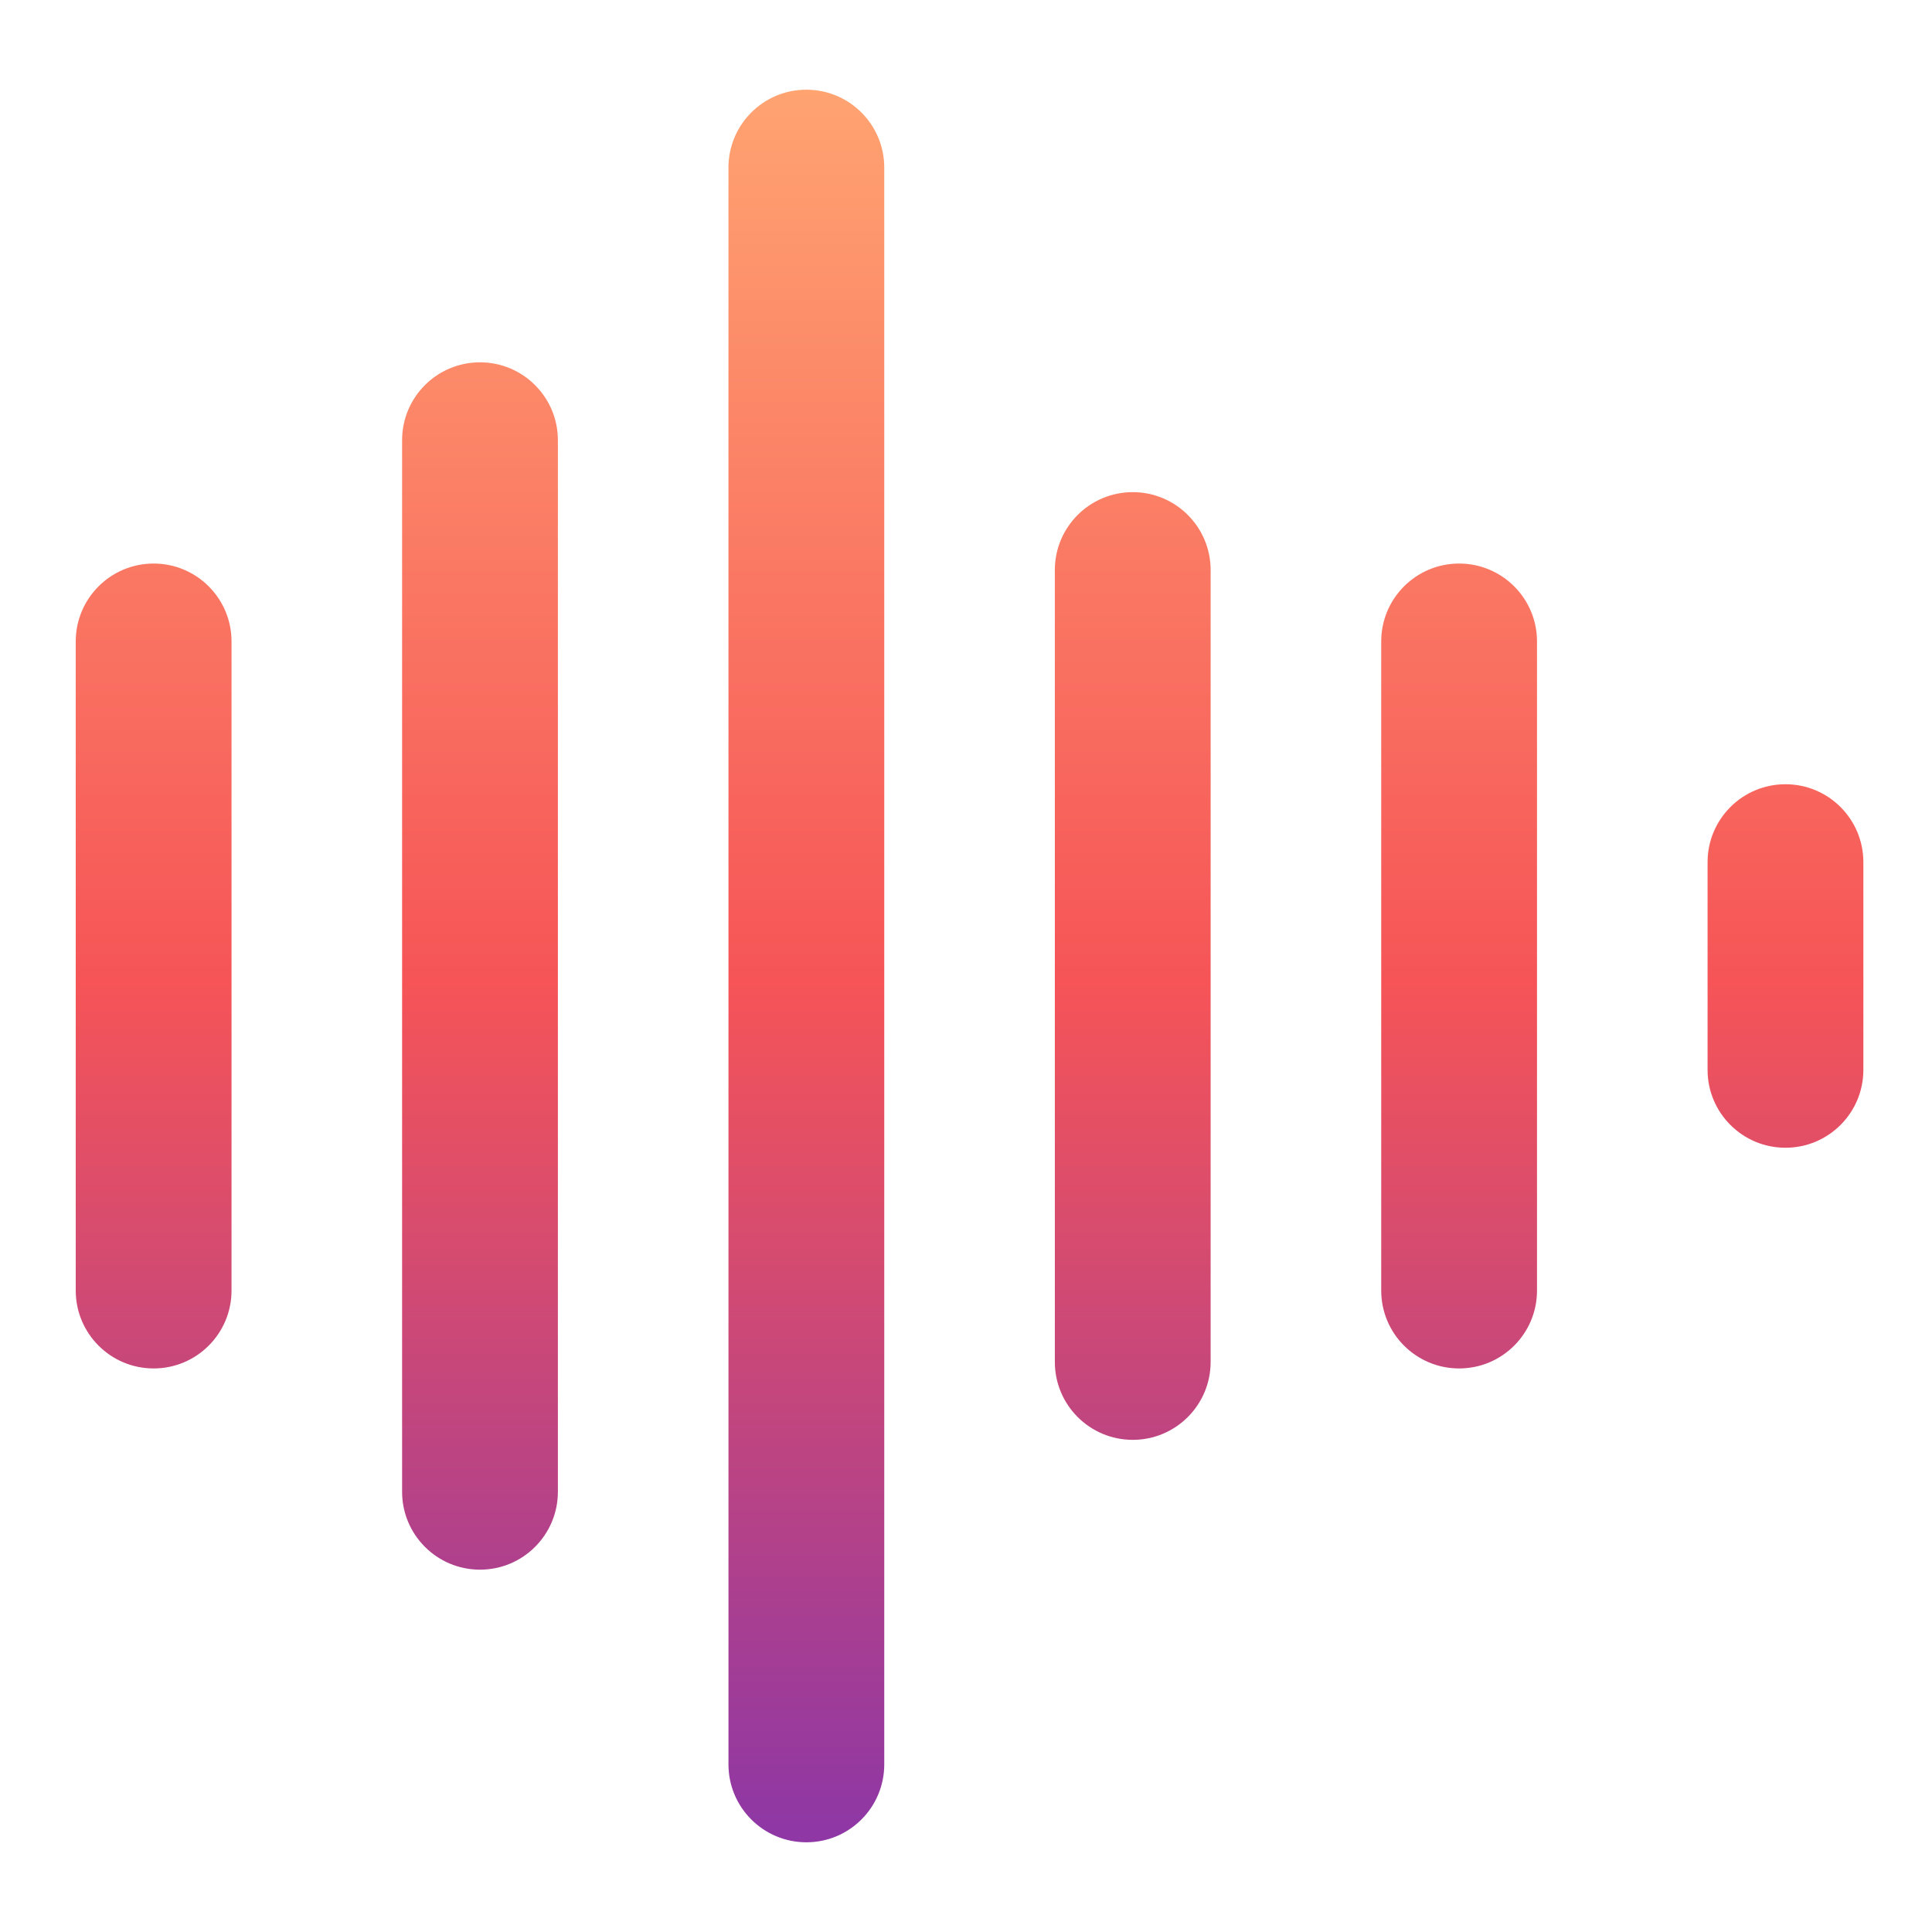
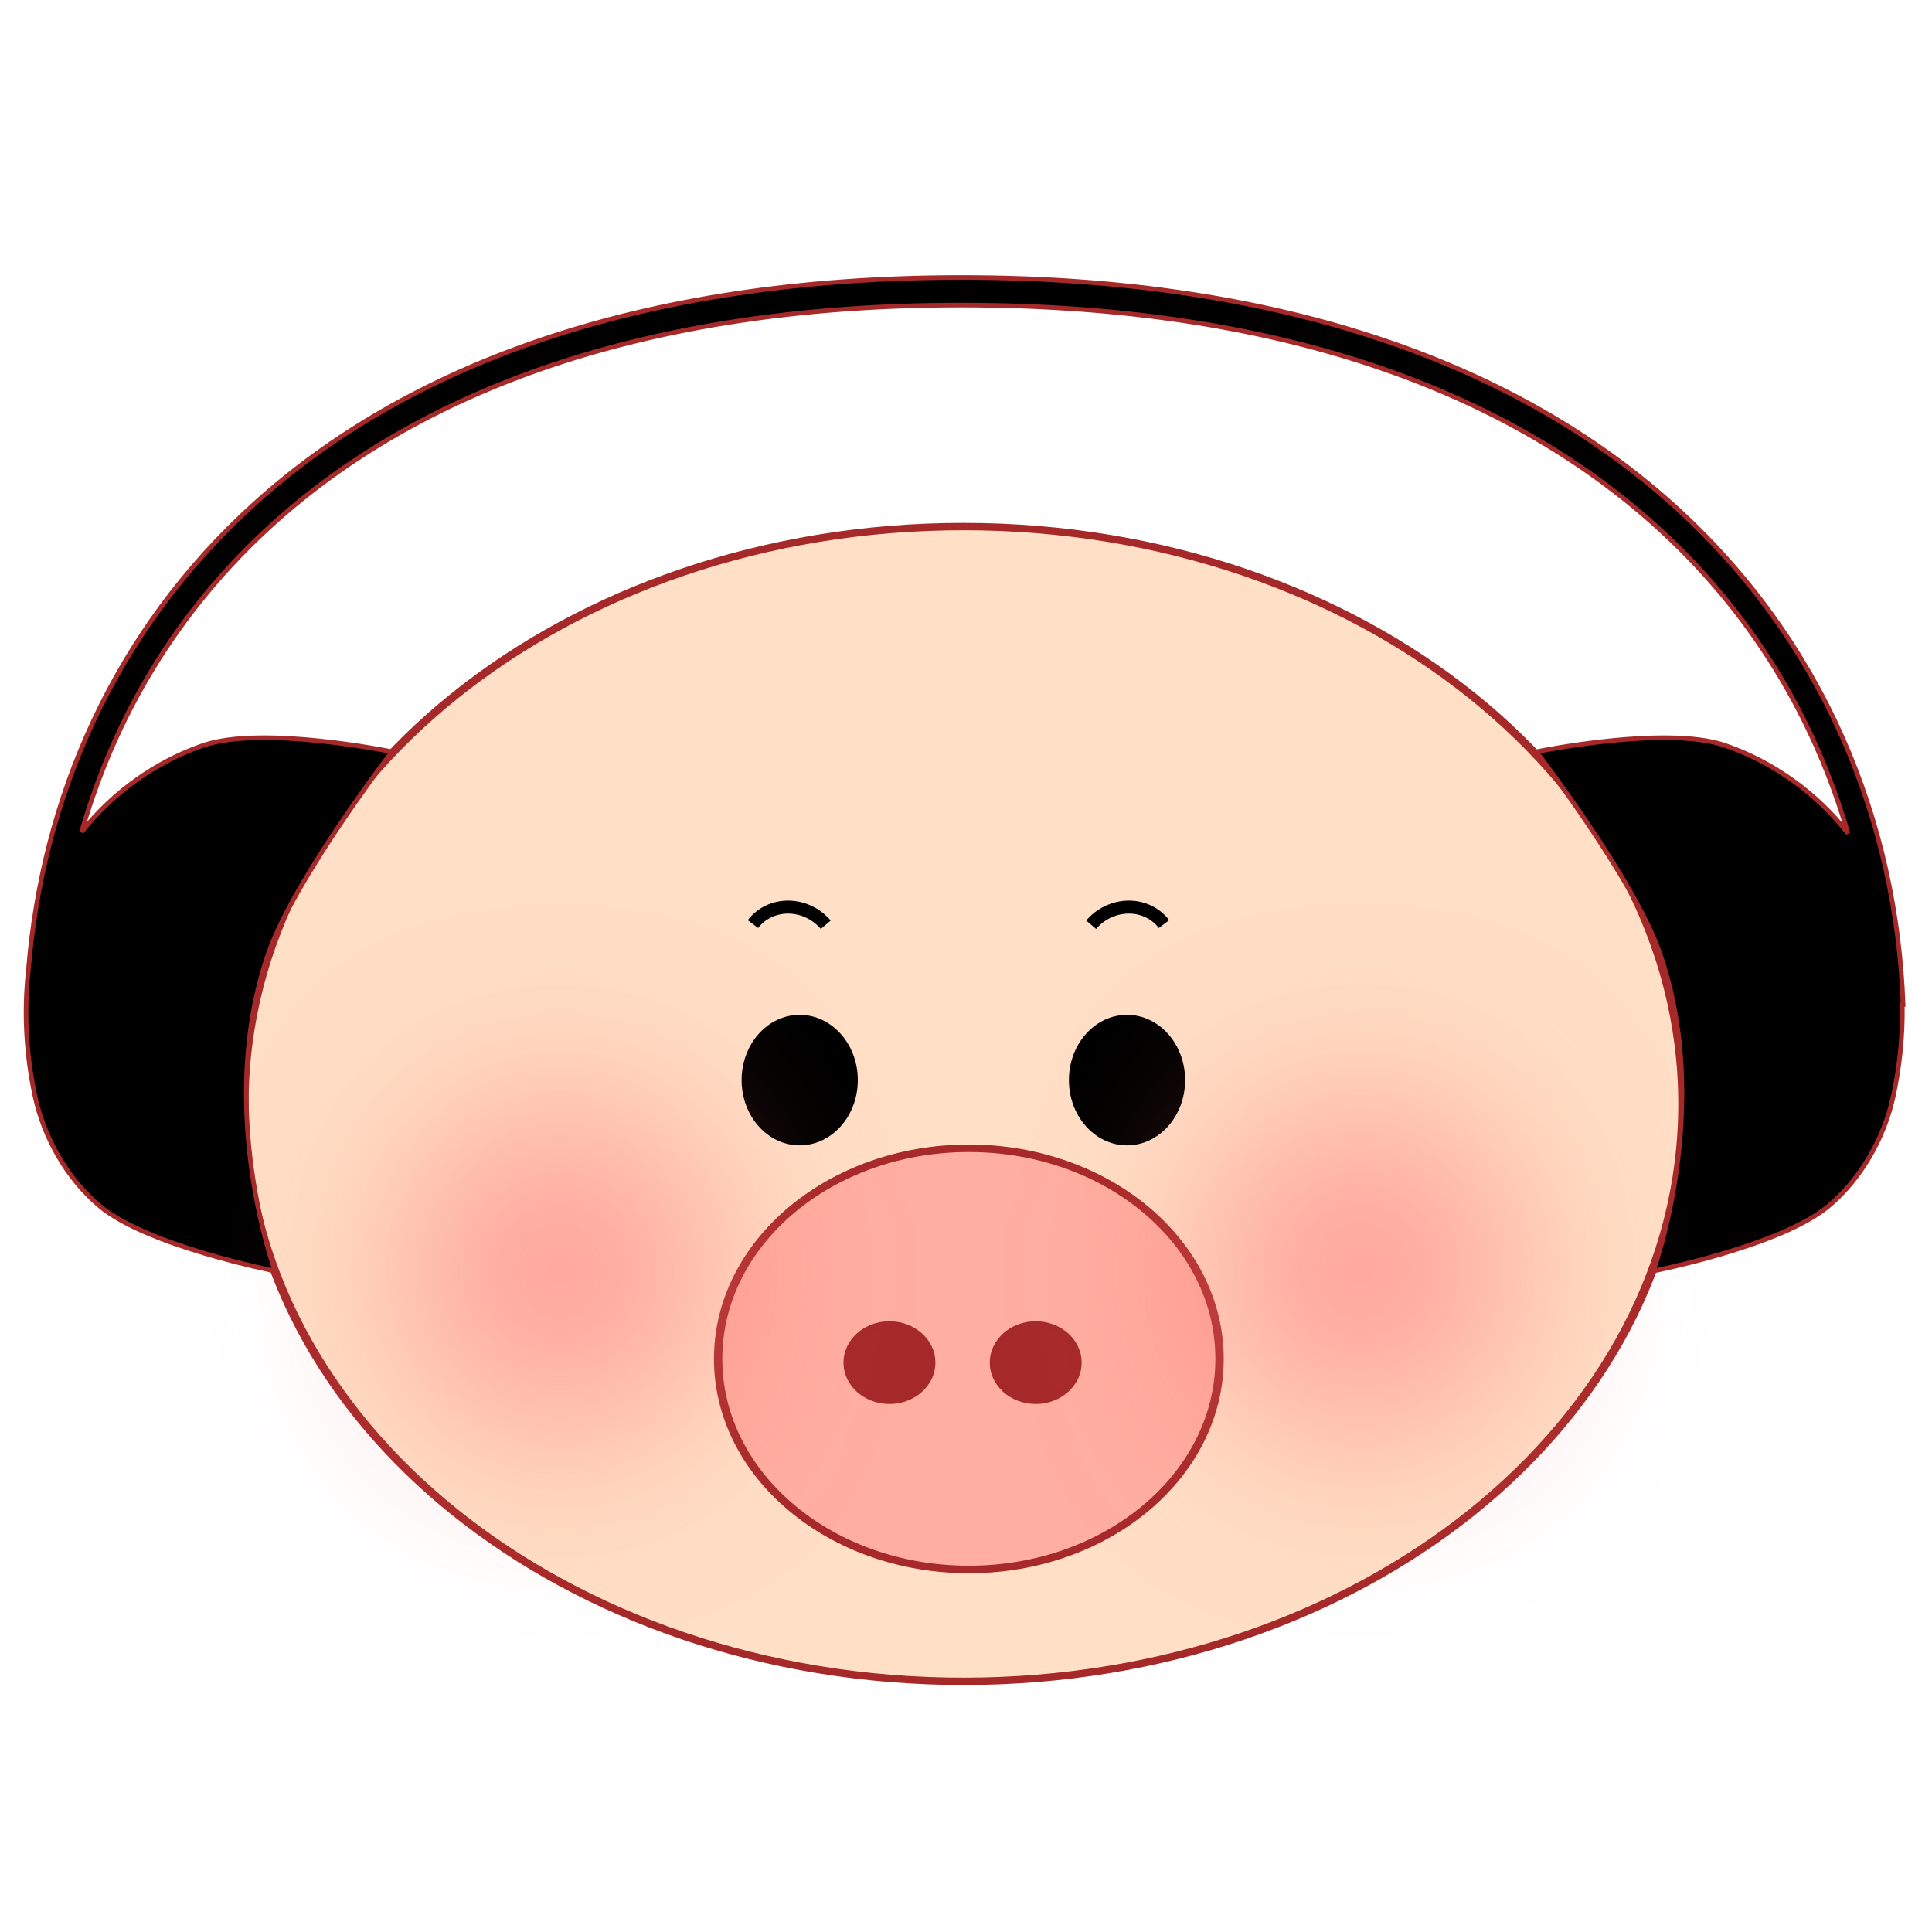
<svg xmlns="http://www.w3.org/2000/svg" xmlns:xlink="http://www.w3.org/1999/xlink" version="1.1" id="svg2" height="148.819" width="148.819">
  <defs id="defs4">
-     <linearGradient id="linearGradient898">
-       <stop style="stop-color:#8e37a5;stop-opacity:1" offset="0" id="stop894" />
-       <stop style="stop-color:#f65457;stop-opacity:1" offset="0.488" id="stop1734" />
-       <stop style="stop-color:#ffa371;stop-opacity:1" offset="1" id="stop896" />
-     </linearGradient>
    <linearGradient id="linearGradient3926">
      <stop style="stop-color:#ffc7c7;stop-opacity:1" offset="0" id="stop3928" />
      <stop id="stop3930" offset="1" style="stop-color:#ff3f3f;stop-opacity:0.498;" />
    </linearGradient>
    <linearGradient id="linearGradient3920">
      <stop style="stop-color:#ffc6c6;stop-opacity:1" offset="0" id="stop3922" />
      <stop id="stop3924" offset="1" style="stop-color:#ff3f3f;stop-opacity:0.498;" />
    </linearGradient>
    <linearGradient id="linearGradient3816">
      <stop id="stop3818" offset="0" style="stop-color:#ff9696;stop-opacity:1" />
      <stop style="stop-color:#ff3f3f;stop-opacity:0.498;" offset="1" id="stop3820" />
    </linearGradient>
    <linearGradient id="linearGradient3687">
      <stop style="stop-color:#ff3f3f;stop-opacity:1;" offset="0" id="stop3689" />
      <stop id="stop3695" offset="0.633" style="stop-color:#ff3f3f;stop-opacity:0.498;" />
      <stop style="stop-color:#ff3f3f;stop-opacity:0;" offset="1" id="stop3691" />
    </linearGradient>
    <linearGradient id="linearGradient3665">
      <stop style="stop-color:#c0a8a8;stop-opacity:1" offset="0" id="stop3667" />
      <stop id="stop3675" offset="0.212" style="stop-color:#e44444;stop-opacity:0.749;" />
      <stop id="stop3673" offset="0.515" style="stop-color:#e44444;stop-opacity:0.498;" />
      <stop style="stop-color:#e44444;stop-opacity:0;" offset="1" id="stop3669" />
    </linearGradient>
    <radialGradient xlink:href="#linearGradient3687-2" id="radialGradient3693-8" cx="139.83" cy="462.635" fx="139.83" fy="462.635" r="14.496" gradientTransform="matrix(1,0,0,0.8780487,0,56.41897)" gradientUnits="userSpaceOnUse" />
    <linearGradient id="linearGradient3687-2">
      <stop style="stop-color:#ff3f3f;stop-opacity:1;" offset="0" id="stop3689-7" />
      <stop id="stop3695-7" offset="0.633" style="stop-color:#ff3f3f;stop-opacity:0.498;" />
      <stop style="stop-color:#ff3f3f;stop-opacity:0;" offset="1" id="stop3691-1" />
    </linearGradient>
    <radialGradient r="9.181" fy="462.635" fx="139.83" cy="462.635" cx="139.83" gradientTransform="matrix(-1.41295,-0.6322035,0.6973141,-1.276698,14.80167,1141.682)" gradientUnits="userSpaceOnUse" id="radialGradient3785-4" xlink:href="#linearGradient3816-9" />
    <linearGradient id="linearGradient3816-9">
      <stop id="stop3818-4" offset="0" style="stop-color:#ff9696;stop-opacity:1" />
      <stop style="stop-color:#ff3f3f;stop-opacity:0.498;" offset="1" id="stop3820-6" />
    </linearGradient>
+     <filter color-interpolation-filters="sRGB" id="filter3761-2-0" x="-0.696" width="2.391" y="-0.792" height="2.584">
+       <feGaussianBlur stdDeviation="8.402" id="feGaussianBlur3763-6-3" />
+     </filter>
    <radialGradient xlink:href="#linearGradient3920" id="radialGradient3741" gradientUnits="userSpaceOnUse" gradientTransform="matrix(-1.41295,-0.6322035,0.6973141,-1.276698,14.80167,1141.682)" cx="139.83" cy="462.635" fx="139.83" fy="462.635" r="9.181" />
    <radialGradient xlink:href="#linearGradient3926" id="radialGradient3743" gradientUnits="userSpaceOnUse" gradientTransform="matrix(-1.41295,-0.6322035,0.6973141,-1.276698,14.80167,1141.682)" cx="139.83" cy="462.635" fx="139.83" fy="462.635" r="9.181" />
    <radialGradient xlink:href="#linearGradient3920" id="radialGradient2914" gradientUnits="userSpaceOnUse" gradientTransform="matrix(-1.41295,-0.6322035,0.6973141,-1.276698,14.80167,1141.682)" cx="139.83" cy="462.635" fx="139.83" fy="462.635" r="9.181" />
    <radialGradient xlink:href="#linearGradient3926" id="radialGradient2916" gradientUnits="userSpaceOnUse" gradientTransform="matrix(-1.41295,-0.6322035,0.6973141,-1.276698,14.80167,1141.682)" cx="139.83" cy="462.635" fx="139.83" fy="462.635" r="9.181" />
    <radialGradient xlink:href="#linearGradient3926-8" id="radialGradient2916-8" gradientUnits="userSpaceOnUse" gradientTransform="matrix(-1.41295,-0.6322035,0.6973141,-1.276698,14.80167,1141.682)" cx="139.83" cy="462.635" fx="139.83" fy="462.635" r="9.181" />
    <linearGradient id="linearGradient3926-8">
      <stop style="stop-color:#ffc7c7;stop-opacity:1" offset="0" id="stop3928-5" />
      <stop id="stop3930-0" offset="1" style="stop-color:#ff3f3f;stop-opacity:0.498;" />
    </linearGradient>
    <radialGradient r="9.181" fy="462.635" fx="139.83" cy="462.635" cx="139.83" gradientTransform="matrix(-1.41295,-0.6322035,0.6973141,-1.276698,14.80167,1141.682)" gradientUnits="userSpaceOnUse" id="radialGradient2956" xlink:href="#linearGradient3926-8" />
    <radialGradient xlink:href="#linearGradient3926-0" id="radialGradient2916-3" gradientUnits="userSpaceOnUse" gradientTransform="matrix(-1.41295,-0.6322035,0.6973141,-1.276698,14.80167,1141.682)" cx="139.83" cy="462.635" fx="139.83" fy="462.635" r="9.181" />
    <linearGradient id="linearGradient3926-0">
      <stop style="stop-color:#ffc7c7;stop-opacity:1" offset="0" id="stop3928-4" />
      <stop id="stop3930-4" offset="1" style="stop-color:#ff3f3f;stop-opacity:0.498;" />
    </linearGradient>
+     <filter color-interpolation-filters="sRGB" id="filter3761-2-0-4" x="-0.696" width="2.391" y="-0.792" height="2.584">
+       <feGaussianBlur stdDeviation="8.402" id="feGaussianBlur3763-6-3-4" />
+     </filter>
    <radialGradient r="9.181" fy="462.635" fx="139.83" cy="462.635" cx="139.83" gradientTransform="matrix(-1.41295,-0.6322035,0.6973141,-1.276698,14.80167,1141.682)" gradientUnits="userSpaceOnUse" id="radialGradient3000" xlink:href="#linearGradient3926-0" />
+     <radialGradient xlink:href="#linearGradient3926" id="radialGradient3041" gradientUnits="userSpaceOnUse" gradientTransform="matrix(-1.41295,-0.6322035,0.6973141,-1.276698,14.80167,1141.682)" cx="139.83" cy="462.635" fx="139.83" fy="462.635" r="9.181" />
    <radialGradient xlink:href="#linearGradient3926-0" id="radialGradient3043" gradientUnits="userSpaceOnUse" gradientTransform="matrix(-1.41295,-0.6322035,0.6973141,-1.276698,14.80167,1141.682)" cx="139.83" cy="462.635" fx="139.83" fy="462.635" r="9.181" />
-     <linearGradient xlink:href="#linearGradient898" id="linearGradient900" x1="143.532" y1="141.231" x2="143.532" y2="6.951" gradientUnits="userSpaceOnUse" />
+     <radialGradient xlink:href="#linearGradient3926-0" id="radialGradient5295" gradientUnits="userSpaceOnUse" gradientTransform="matrix(-1.41295,-0.6322035,0.6973141,-1.276698,14.80167,1141.682)" cx="139.83" cy="462.635" fx="139.83" fy="462.635" r="9.181" spreadMethod="pad" />
  </defs>
-   <g id="layer1" style="display:inline">
-     <g id="g5121" style="fill:url(#linearGradient900);fill-opacity:1;stroke:none;stroke-opacity:1">
-       <rect style="fill:url(#linearGradient900);fill-opacity:1;fill-rule:evenodd;stroke-width:10;paint-order:stroke markers fill;stroke:none;stroke-opacity:1" id="rect1020" width="12" height="62" x="5.834" y="43.409" ry="6" />
-       <rect style="fill:url(#linearGradient900);fill-opacity:1;fill-rule:evenodd;stroke-width:10;paint-order:stroke markers fill;stroke:none;stroke-opacity:1" id="rect1020-3" width="12" height="93" x="30.973" y="27.909" ry="6" />
-       <rect style="fill:url(#linearGradient900);fill-opacity:1;fill-rule:evenodd;stroke-width:10;paint-order:stroke markers fill;stroke:none;stroke-opacity:1" id="rect1020-3-6" width="12" height="135" x="56.113" y="6.909" ry="6" />
-       <rect style="fill:url(#linearGradient900);fill-opacity:1;fill-rule:evenodd;stroke-width:10;paint-order:stroke markers fill;stroke:none;stroke-opacity:1" id="rect1020-3-6-7" width="12" height="73" x="81.253" y="37.909" ry="6" />
-       <rect style="fill:url(#linearGradient900);fill-opacity:1;fill-rule:evenodd;stroke-width:10;paint-order:stroke markers fill;stroke:none;stroke-opacity:1" id="rect1020-3-6-7-5" width="12" height="62" x="106.393" y="43.409" ry="6" />
-       <rect style="fill:url(#linearGradient900);fill-opacity:1;fill-rule:evenodd;stroke-width:10;paint-order:stroke markers fill;stroke:none;stroke-opacity:1" id="rect1020-3-6-7-5-3" width="12" height="28" x="131.532" y="60.409" ry="6" />
+   <g id="layer3" style="display:inline" transform="translate(-108.9,-300.951)">
+     <g id="g3739">
+       <path transform="matrix(0.6756246,0,0,0.5665578,72.30875,94.28656)" d="m 246,514.862 a 82,78.5 0 1 1 -164,0 82,78.5 0 1 1 164,0 z" id="path2816" style="fill:#ffdfc6;fill-opacity:1;stroke:#a62929;stroke-opacity:1;display:inline" />
+       <path transform="matrix(0.6437451,0,0,0.5793628,74.73599,91.97785)" d="m 199,541.362 a 30,28 0 1 1 -60,0 30,28 0 1 1 60,0 z" id="path3590" style="fill:#ff7c7c;fill-opacity:0.49;stroke:#a72929;stroke-opacity:1;display:inline" />
+       <path transform="matrix(0.6437451,0,0,0.5793628,75.70161,88.79136)" d="m 163,547.362 a 5,5 0 1 1 -10,0 5,5 0 1 1 10,0 z" id="path3592" style="fill:#a72929;fill-opacity:1;stroke:#a62929;stroke-opacity:1" />
+       <path d="m 163,547.362 a 5,5 0 1 1 -10,0 5,5 0 1 1 10,0 z" id="path3592-1" style="fill:#a72929;fill-opacity:1;stroke:#a62929;stroke-opacity:1" transform="matrix(0.6437451,0,0,0.5793628,86.96715,88.79136)" />
+       <path d="m 140,517.862 a 8,7.5 0 1 1 -16,0 8,7.5 0 1 1 16,0 z" id="path3616-7-4" style="fill:#000000;fill-opacity:1;stroke:#000000;stroke-opacity:1" transform="matrix(-0.5265507,0,0,0.6283207,240.0047,58.76624)" />
+       <path d="m 140,517.862 a 8,7.5 0 1 1 -16,0 8,7.5 0 1 1 16,0 z" id="path3616-7-4-7" style="fill:#000000;fill-opacity:1;stroke:#000000;stroke-opacity:1" transform="matrix(0.5265507,0,0,0.6283207,126.2077,58.76624)" />
+       <path id="path2844" transform="translate(108.9,300.951)" d="M 74.062 21.375 C 48.988 21.375 31.219 28.301 19.594 38.812 C 8.695 48.667 3.245 61.587 2.188 74.719 C 1.82 77.966 2.025 81.305 2.688 84.406 C 3.374 87.621 5.167 90.796 7.688 92.906 C 11.367 95.986 21.188 97.906 21.188 97.906 C 21.188 97.906 16.55 85.29 20.688 73.406 C 22.68 67.683 30.188 57.906 30.188 57.906 C 30.188 57.906 20.27 55.859 15.688 57.406 C 12.081 58.624 8.672 61.045 6.281 64.094 C 8.788 55.345 13.55 47.111 21 40.375 C 32.172 30.273 49.376 23.5 74.062 23.5 C 98.749 23.5 116.109 30.27 127.406 40.375 C 134.967 47.138 139.799 55.405 142.344 64.188 C 139.95 61.093 136.488 58.637 132.844 57.406 C 128.262 55.859 118.344 57.906 118.344 57.906 C 118.344 57.906 125.851 67.683 127.844 73.406 C 131.981 85.29 127.344 97.906 127.344 97.906 C 127.344 97.906 137.164 95.986 140.844 92.906 C 143.364 90.796 145.157 87.621 145.844 84.406 C 146.327 82.143 146.578 79.765 146.531 77.375 L 146.594 77.375 C 146.084 63.348 140.53 49.321 128.781 38.812 C 117.033 28.304 99.137 21.375 74.062 21.375 z " style="fill:#000000;fill-opacity:1;stroke:#a62929;stroke-width:0.354;stroke-linecap:butt;stroke-linejoin:miter;stroke-opacity:1;stroke-miterlimit:4;stroke-dasharray:none" />
+       <path transform="matrix(0.8268691,0,0,0.9135701,36.39256,-23.78744)" d="m 154.326,462.635 a 14.496,12.728 0 1 1 -28.991,0 14.496,12.728 0 1 1 28.991,0 z" id="path3677-0-6" style="fill:url(#radialGradient3041);fill-opacity:1;stroke:none;display:inline;filter:url(#filter3761-2-0)" />
+       <path transform="matrix(0.7956602,-0.6057432,-0.6057432,-0.7956602,281.1209,804.0778)" d="m 195.957,393.692 a 3.668,3.447 0 0 1 -4.494,3.359" id="path2887" style="fill:none;stroke:#000000;stroke-width:1px;stroke-linecap:butt;stroke-linejoin:miter;stroke-opacity:1" />
+       <path transform="matrix(-0.7956602,-0.6057432,0.6057432,-0.7956602,84.33689,804.0778)" d="m 195.957,393.692 a 3.668,3.447 0 0 1 -4.494,3.359" id="path2887-1" style="fill:none;stroke:#000000;stroke-width:1px;stroke-linecap:butt;stroke-linejoin:miter;stroke-opacity:1" />
+       <path transform="matrix(0.8268691,0,0,0.9135701,98.10718,-23.84687)" d="m 154.326,462.635 a 14.496,12.728 0 1 1 -28.991,0 14.496,12.728 0 1 1 28.991,0 z" id="path3677-0-6-7" style="fill:url(#radialGradient5295);fill-opacity:1;fill-rule:nonzero;stroke:none;display:inline;filter:url(#filter3761-2-0-4)" />
    </g>
  </g>
</svg>
